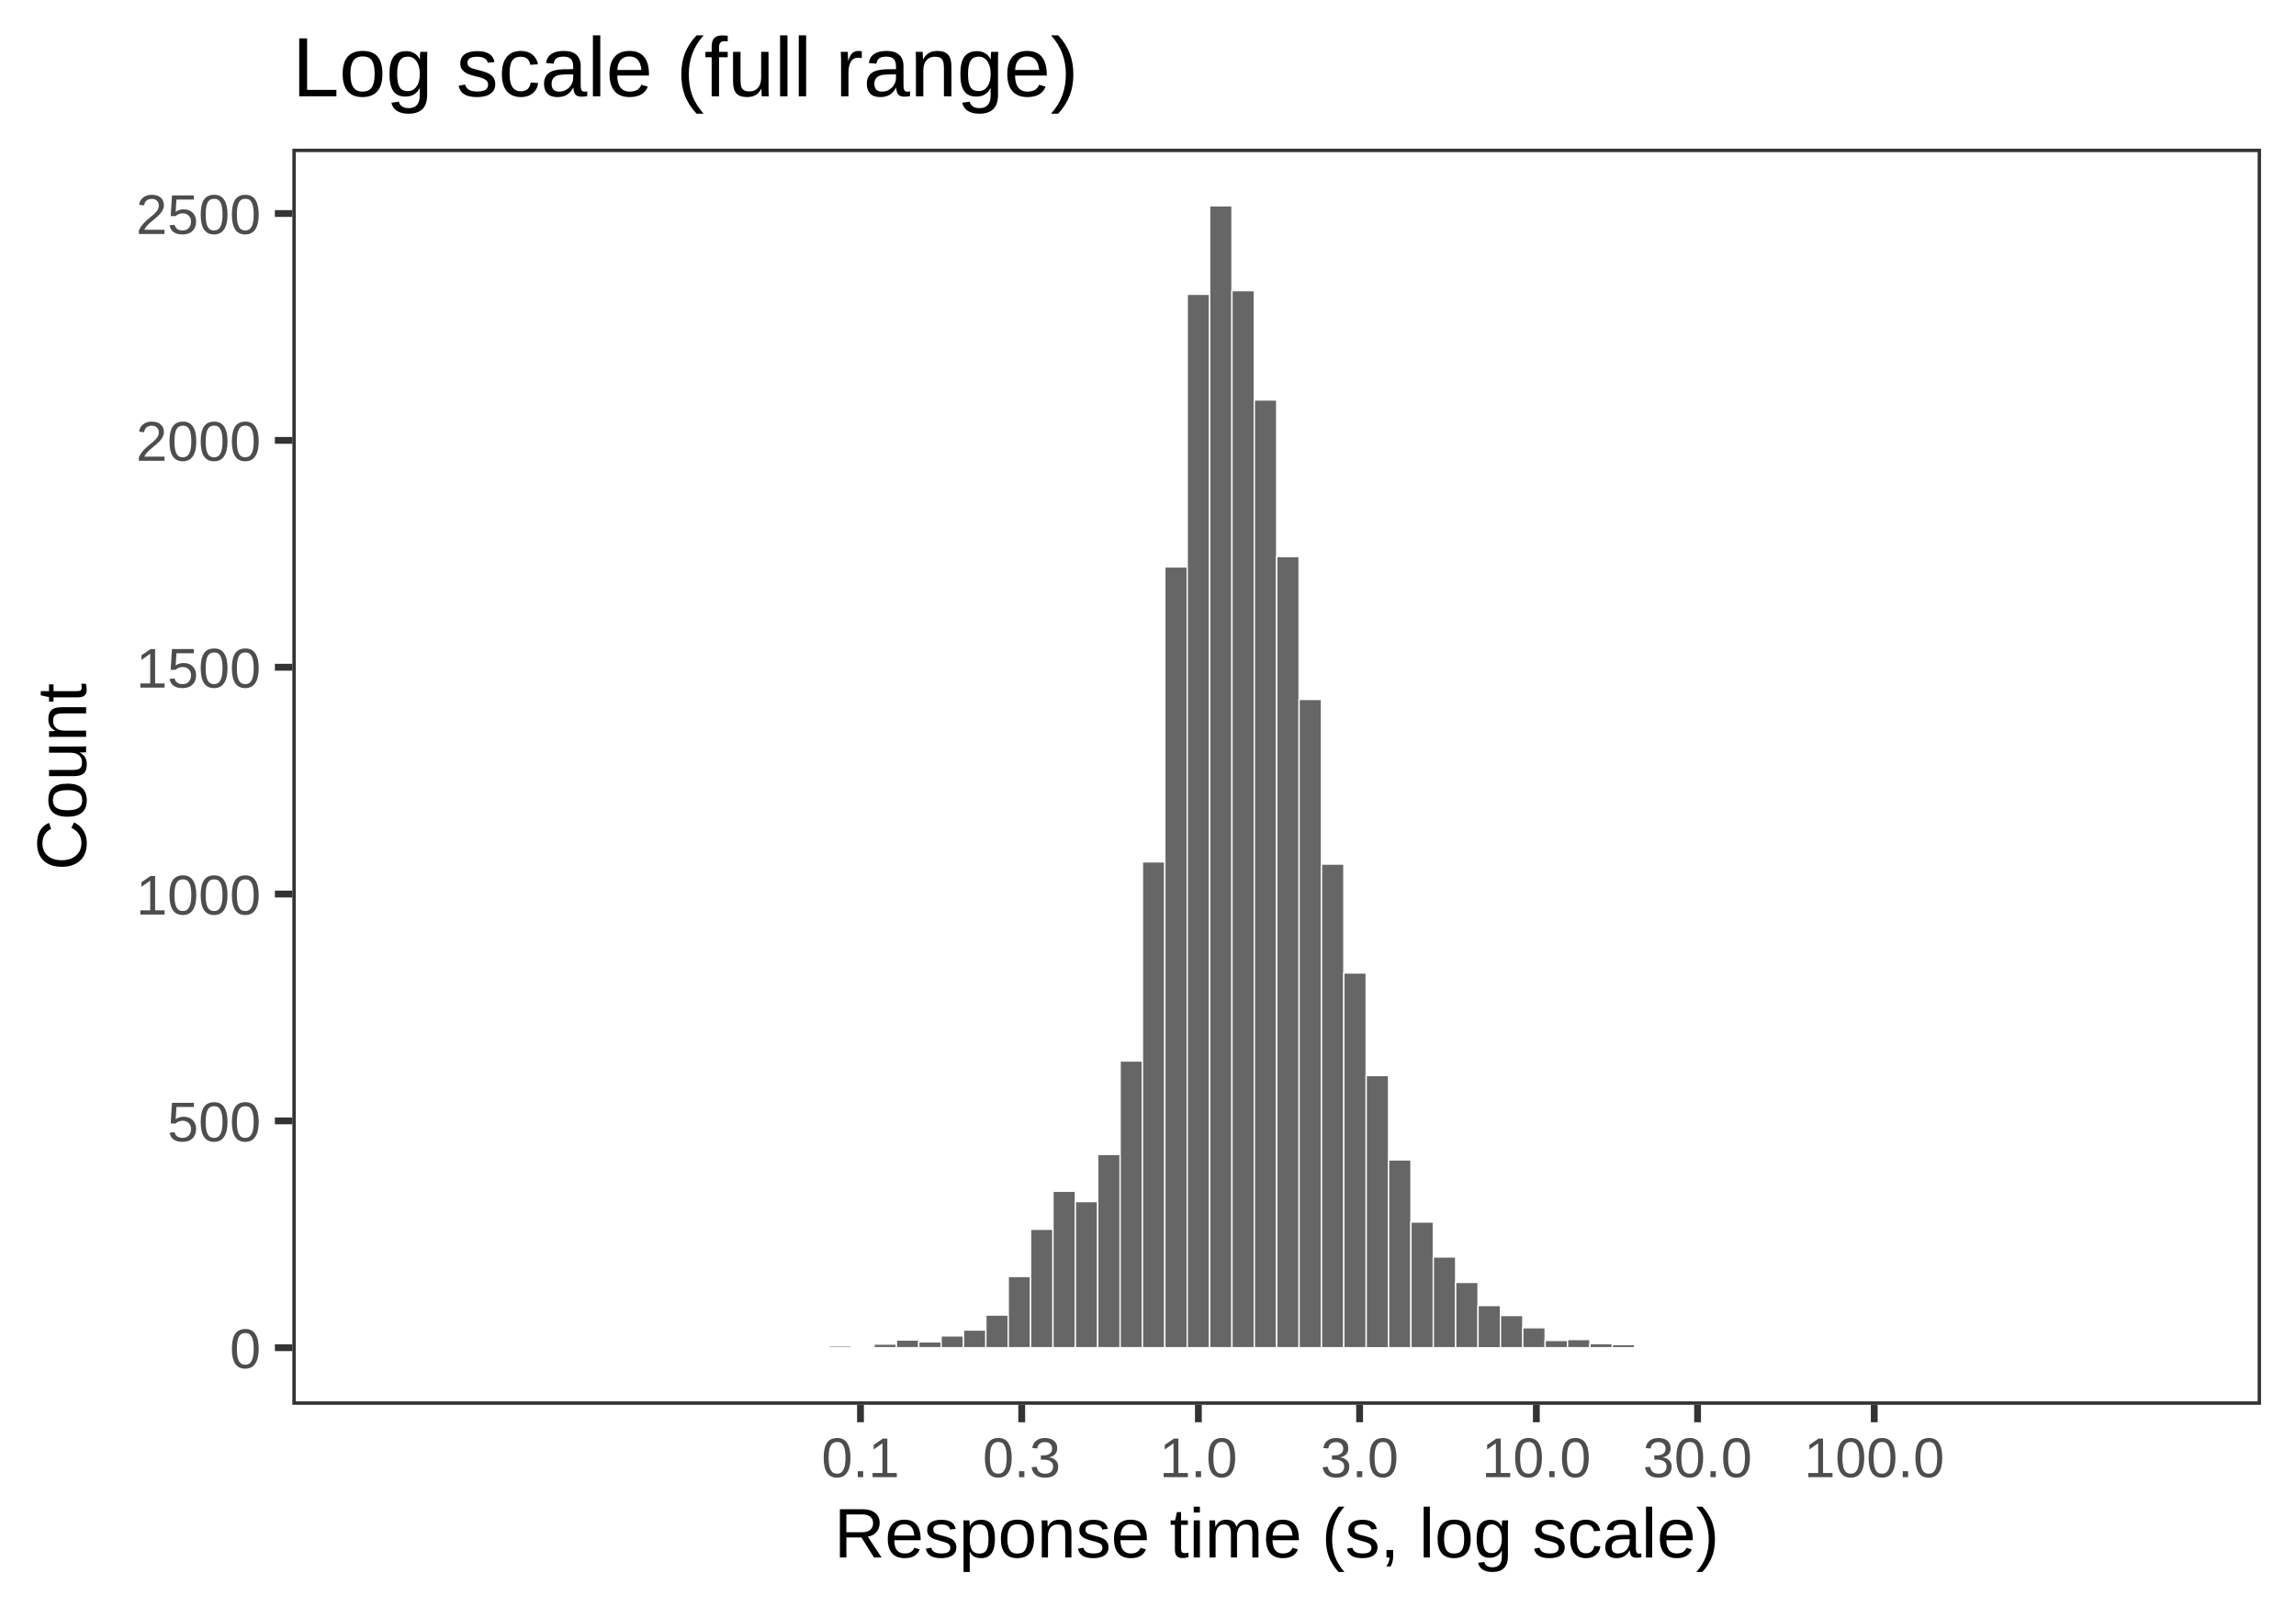
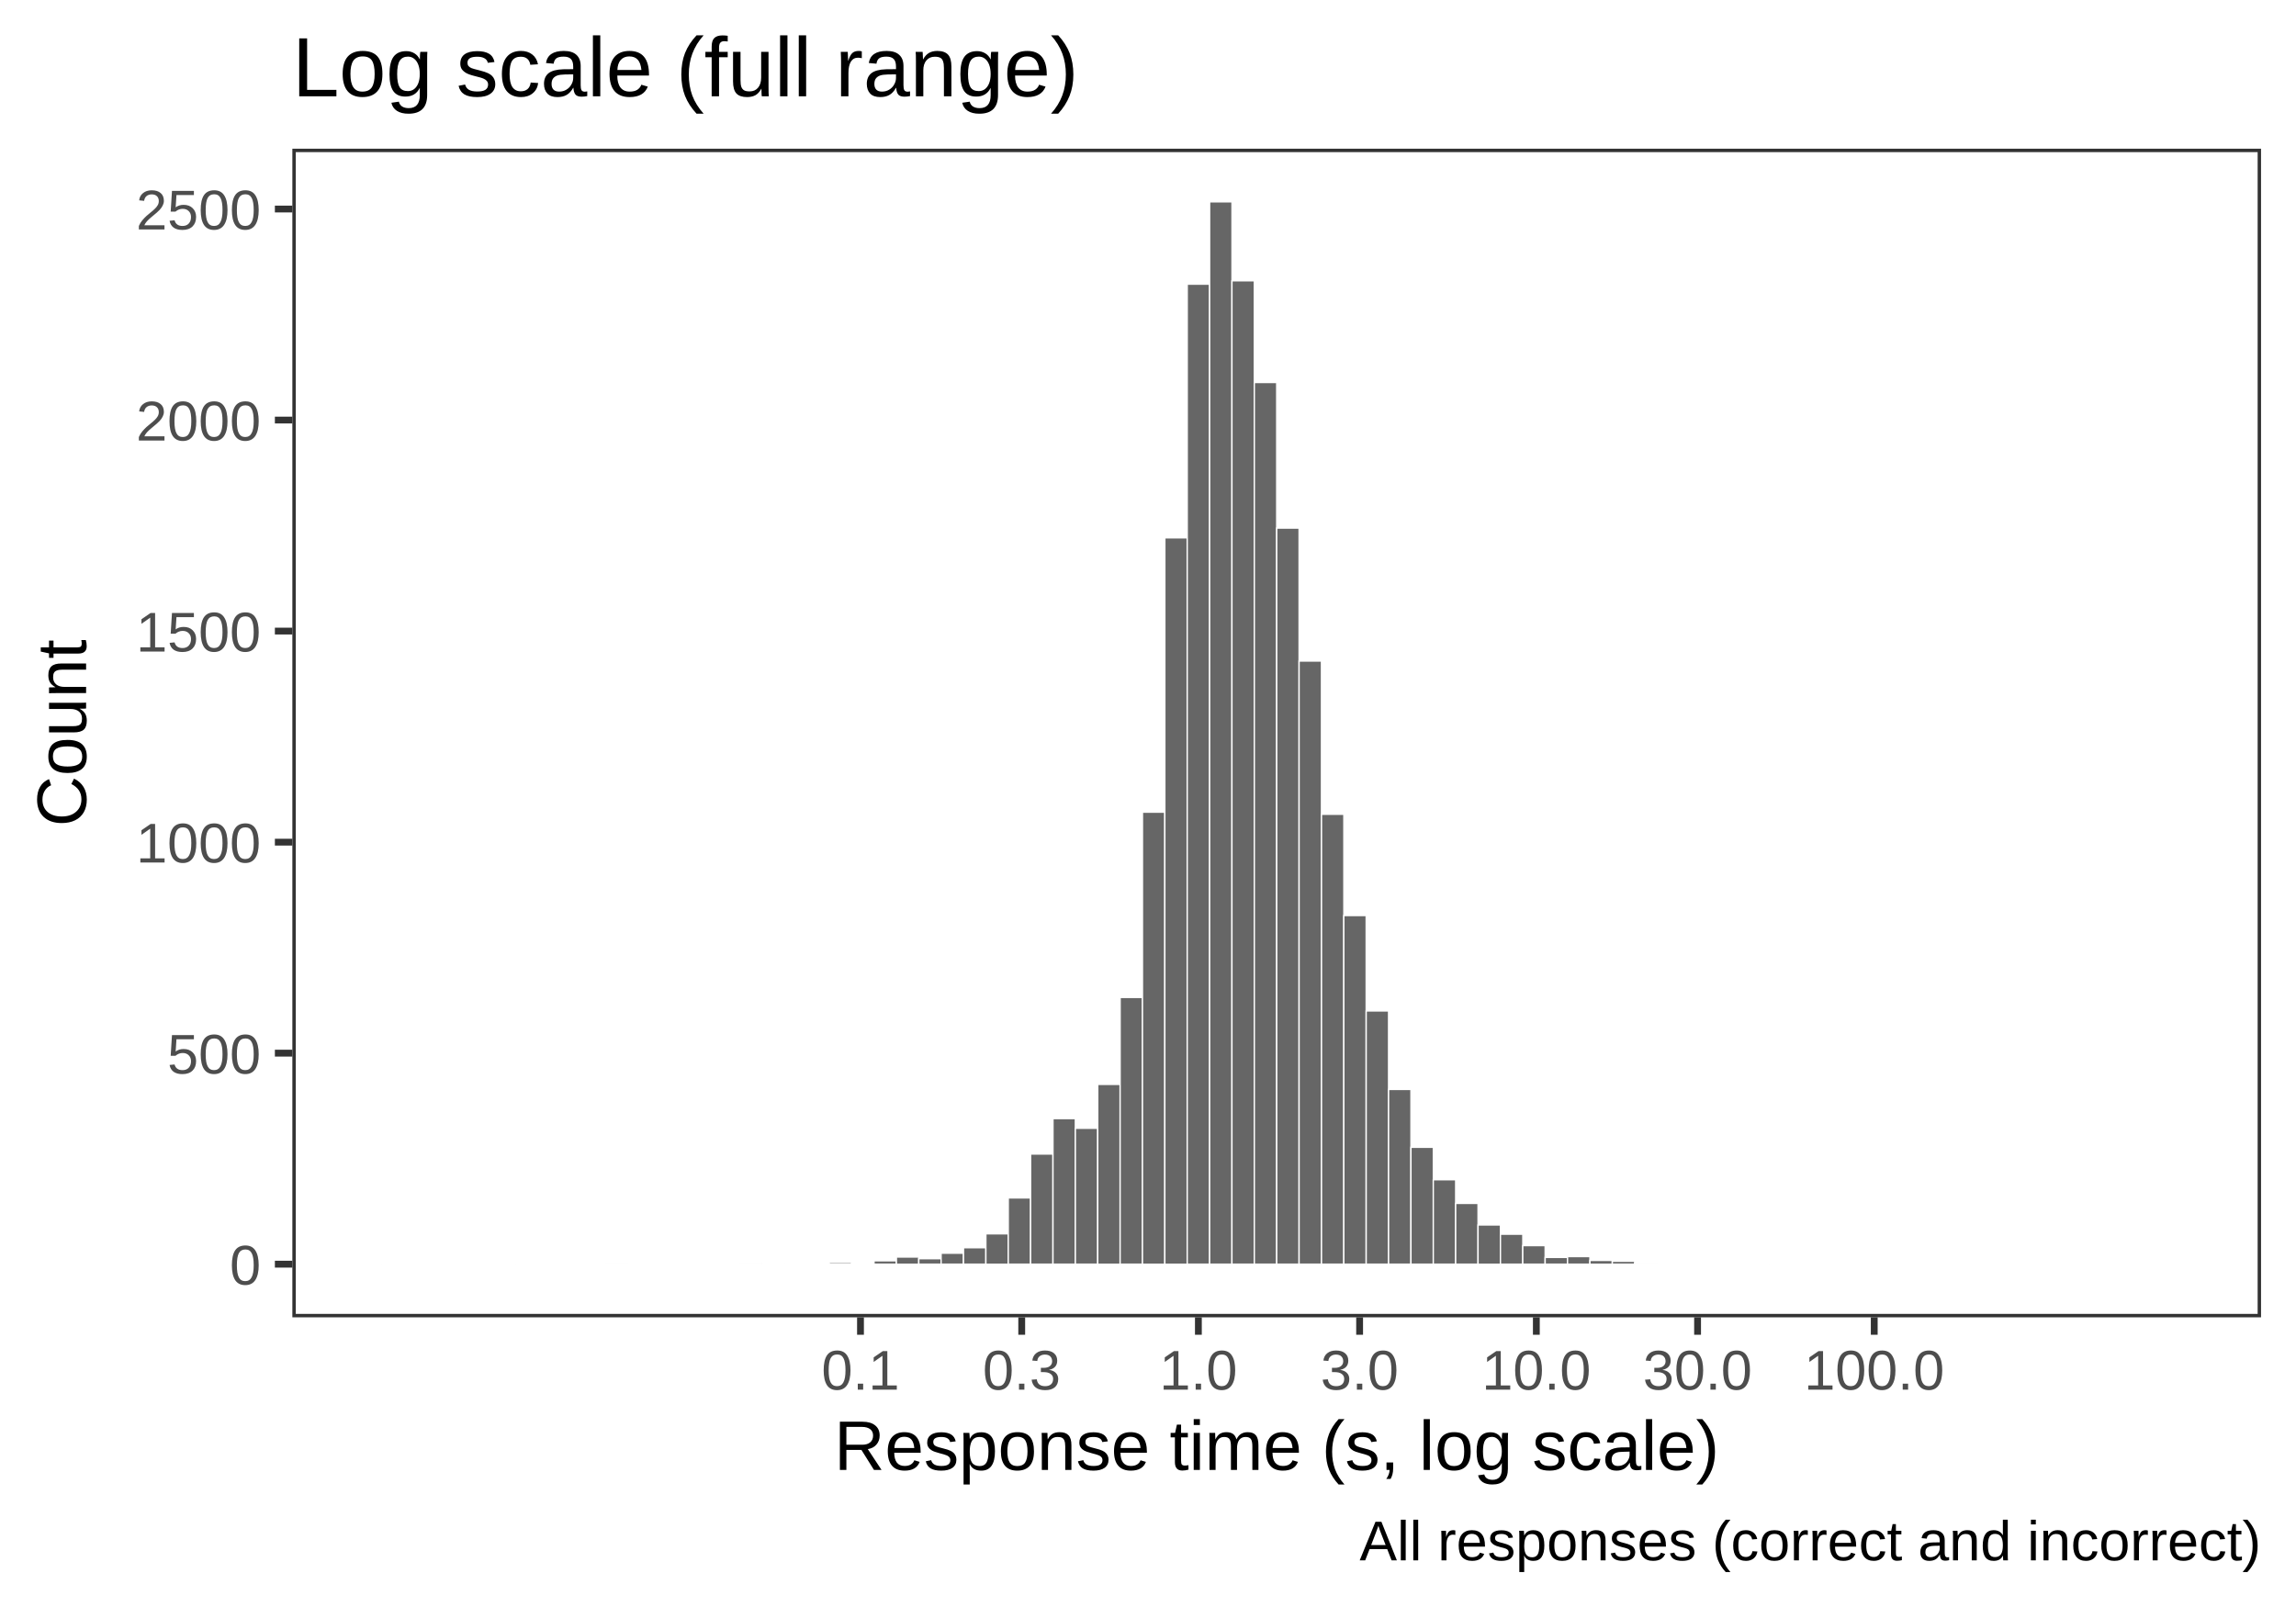
<svg xmlns="http://www.w3.org/2000/svg" class="svglite" width="360.00pt" height="252.00pt" viewBox="0 0 360.00 252.00">
  <defs>
    <style type="text/css">
    .svglite line, .svglite polyline, .svglite polygon, .svglite path, .svglite rect, .svglite circle {
      fill: none;
      stroke: #000000;
      stroke-linecap: round;
      stroke-linejoin: round;
      stroke-miterlimit: 10.00;
    }
    .svglite text {
      white-space: pre;
    }
  </style>
  </defs>
  <rect width="100%" height="100%" style="stroke: none; fill: #FFFFFF;" />
  <defs>
    <clipPath id="cpMC4wMHwzNjAuMDB8MC4wMHwyNTIuMDA=">
      <rect x="0.00" y="0.00" width="360.00" height="252.00" />
    </clipPath>
  </defs>
  <g clip-path="url(#cpMC4wMHwzNjAuMDB8MC4wMHwyNTIuMDA=)">
    <rect x="0.00" y="-0" width="360.00" height="252.00" style="stroke-width: 1.07; stroke: #FFFFFF; fill: #FFFFFF;" />
  </g>
  <defs>
-     <clipPath id="cpNDUuODR8MzU0LjUyfDIzLjMyfDIyMC4yOQ==">
-       <rect x="45.84" y="23.32" width="308.68" height="196.97" />
+     <clipPath id="cpNDUuODR8MzU0LjUyfDIzLjMyfDIwNi41Nw==">
+       <rect x="45.84" y="23.32" width="308.68" height="183.25" />
    </clipPath>
  </defs>
-   <g clip-path="url(#cpNDUuODR8MzU0LjUyfDIzLjMyfDIyMC4yOQ==)">
-     <rect x="45.84" y="23.32" width="308.68" height="196.97" style="stroke-width: 1.07; stroke: none; fill: #FFFFFF;" />
-     <rect x="59.87" y="211.27" width="3.51" height="0.071" style="stroke-width: 0.21; stroke: #FFFFFF; stroke-linecap: butt; stroke-linejoin: miter; fill: #666666;" />
-     <rect x="63.38" y="211.27" width="3.51" height="0.071" style="stroke-width: 0.21; stroke: #FFFFFF; stroke-linecap: butt; stroke-linejoin: miter; fill: #666666;" />
-     <rect x="66.89" y="211.34" width="3.51" height="0.00" style="stroke-width: 0.21; stroke: #FFFFFF; stroke-linecap: butt; stroke-linejoin: miter; fill: #666666;" />
-     <rect x="70.39" y="211.34" width="3.51" height="0.00" style="stroke-width: 0.21; stroke: #FFFFFF; stroke-linecap: butt; stroke-linejoin: miter; fill: #666666;" />
-     <rect x="73.90" y="211.34" width="3.51" height="0.00" style="stroke-width: 0.21; stroke: #FFFFFF; stroke-linecap: butt; stroke-linejoin: miter; fill: #666666;" />
-     <rect x="77.41" y="211.34" width="3.51" height="0.00" style="stroke-width: 0.21; stroke: #FFFFFF; stroke-linecap: butt; stroke-linejoin: miter; fill: #666666;" />
-     <rect x="80.92" y="211.27" width="3.51" height="0.071" style="stroke-width: 0.21; stroke: #FFFFFF; stroke-linecap: butt; stroke-linejoin: miter; fill: #666666;" />
-     <rect x="84.42" y="211.34" width="3.51" height="0.00" style="stroke-width: 0.21; stroke: #FFFFFF; stroke-linecap: butt; stroke-linejoin: miter; fill: #666666;" />
-     <rect x="87.93" y="211.34" width="3.51" height="0.00" style="stroke-width: 0.21; stroke: #FFFFFF; stroke-linecap: butt; stroke-linejoin: miter; fill: #666666;" />
-     <rect x="91.44" y="211.27" width="3.51" height="0.071" style="stroke-width: 0.21; stroke: #FFFFFF; stroke-linecap: butt; stroke-linejoin: miter; fill: #666666;" />
-     <rect x="94.95" y="211.20" width="3.51" height="0.14" style="stroke-width: 0.21; stroke: #FFFFFF; stroke-linecap: butt; stroke-linejoin: miter; fill: #666666;" />
-     <rect x="98.45" y="211.34" width="3.51" height="0.00" style="stroke-width: 0.21; stroke: #FFFFFF; stroke-linecap: butt; stroke-linejoin: miter; fill: #666666;" />
-     <rect x="101.96" y="211.34" width="3.51" height="0.00" style="stroke-width: 0.21; stroke: #FFFFFF; stroke-linecap: butt; stroke-linejoin: miter; fill: #666666;" />
-     <rect x="105.47" y="211.27" width="3.51" height="0.071" style="stroke-width: 0.21; stroke: #FFFFFF; stroke-linecap: butt; stroke-linejoin: miter; fill: #666666;" />
-     <rect x="108.98" y="211.34" width="3.51" height="0.00" style="stroke-width: 0.21; stroke: #FFFFFF; stroke-linecap: butt; stroke-linejoin: miter; fill: #666666;" />
-     <rect x="112.49" y="211.34" width="3.51" height="0.00" style="stroke-width: 0.21; stroke: #FFFFFF; stroke-linecap: butt; stroke-linejoin: miter; fill: #666666;" />
-     <rect x="115.99" y="211.20" width="3.51" height="0.14" style="stroke-width: 0.21; stroke: #FFFFFF; stroke-linecap: butt; stroke-linejoin: miter; fill: #666666;" />
-     <rect x="119.50" y="211.13" width="3.51" height="0.21" style="stroke-width: 0.21; stroke: #FFFFFF; stroke-linecap: butt; stroke-linejoin: miter; fill: #666666;" />
-     <rect x="123.01" y="211.34" width="3.51" height="0.00" style="stroke-width: 0.21; stroke: #FFFFFF; stroke-linecap: butt; stroke-linejoin: miter; fill: #666666;" />
-     <rect x="126.52" y="211.13" width="3.51" height="0.21" style="stroke-width: 0.21; stroke: #FFFFFF; stroke-linecap: butt; stroke-linejoin: miter; fill: #666666;" />
-     <rect x="130.02" y="211.06" width="3.51" height="0.28" style="stroke-width: 0.21; stroke: #FFFFFF; stroke-linecap: butt; stroke-linejoin: miter; fill: #666666;" />
-     <rect x="133.53" y="211.13" width="3.51" height="0.21" style="stroke-width: 0.21; stroke: #FFFFFF; stroke-linecap: butt; stroke-linejoin: miter; fill: #666666;" />
-     <rect x="137.04" y="210.77" width="3.51" height="0.57" style="stroke-width: 0.21; stroke: #FFFFFF; stroke-linecap: butt; stroke-linejoin: miter; fill: #666666;" />
-     <rect x="140.55" y="210.13" width="3.51" height="1.21" style="stroke-width: 0.21; stroke: #FFFFFF; stroke-linecap: butt; stroke-linejoin: miter; fill: #666666;" />
-     <rect x="144.06" y="210.42" width="3.51" height="0.92" style="stroke-width: 0.21; stroke: #FFFFFF; stroke-linecap: butt; stroke-linejoin: miter; fill: #666666;" />
-     <rect x="147.56" y="209.49" width="3.51" height="1.85" style="stroke-width: 0.21; stroke: #FFFFFF; stroke-linecap: butt; stroke-linejoin: miter; fill: #666666;" />
-     <rect x="151.07" y="208.57" width="3.51" height="2.77" style="stroke-width: 0.21; stroke: #FFFFFF; stroke-linecap: butt; stroke-linejoin: miter; fill: #666666;" />
-     <rect x="154.58" y="206.22" width="3.51" height="5.12" style="stroke-width: 0.21; stroke: #FFFFFF; stroke-linecap: butt; stroke-linejoin: miter; fill: #666666;" />
-     <rect x="158.09" y="200.17" width="3.51" height="11.17" style="stroke-width: 0.21; stroke: #FFFFFF; stroke-linecap: butt; stroke-linejoin: miter; fill: #666666;" />
-     <rect x="161.59" y="192.77" width="3.51" height="18.57" style="stroke-width: 0.21; stroke: #FFFFFF; stroke-linecap: butt; stroke-linejoin: miter; fill: #666666;" />
-     <rect x="165.10" y="186.80" width="3.51" height="24.54" style="stroke-width: 0.21; stroke: #FFFFFF; stroke-linecap: butt; stroke-linejoin: miter; fill: #666666;" />
-     <rect x="168.61" y="188.43" width="3.51" height="22.91" style="stroke-width: 0.21; stroke: #FFFFFF; stroke-linecap: butt; stroke-linejoin: miter; fill: #666666;" />
-     <rect x="172.12" y="181.03" width="3.51" height="30.31" style="stroke-width: 0.21; stroke: #FFFFFF; stroke-linecap: butt; stroke-linejoin: miter; fill: #666666;" />
-     <rect x="175.63" y="166.38" width="3.51" height="44.96" style="stroke-width: 0.21; stroke: #FFFFFF; stroke-linecap: butt; stroke-linejoin: miter; fill: #666666;" />
-     <rect x="179.13" y="135.15" width="3.51" height="76.19" style="stroke-width: 0.21; stroke: #FFFFFF; stroke-linecap: butt; stroke-linejoin: miter; fill: #666666;" />
-     <rect x="182.64" y="88.90" width="3.51" height="122.44" style="stroke-width: 0.21; stroke: #FFFFFF; stroke-linecap: butt; stroke-linejoin: miter; fill: #666666;" />
-     <rect x="186.15" y="46.15" width="3.51" height="165.19" style="stroke-width: 0.21; stroke: #FFFFFF; stroke-linecap: butt; stroke-linejoin: miter; fill: #666666;" />
-     <rect x="189.66" y="32.27" width="3.51" height="179.07" style="stroke-width: 0.21; stroke: #FFFFFF; stroke-linecap: butt; stroke-linejoin: miter; fill: #666666;" />
-     <rect x="193.16" y="45.58" width="3.51" height="165.76" style="stroke-width: 0.21; stroke: #FFFFFF; stroke-linecap: butt; stroke-linejoin: miter; fill: #666666;" />
-     <rect x="196.67" y="62.72" width="3.51" height="148.62" style="stroke-width: 0.21; stroke: #FFFFFF; stroke-linecap: butt; stroke-linejoin: miter; fill: #666666;" />
-     <rect x="200.18" y="87.27" width="3.51" height="124.07" style="stroke-width: 0.21; stroke: #FFFFFF; stroke-linecap: butt; stroke-linejoin: miter; fill: #666666;" />
-     <rect x="203.69" y="109.68" width="3.51" height="101.66" style="stroke-width: 0.21; stroke: #FFFFFF; stroke-linecap: butt; stroke-linejoin: miter; fill: #666666;" />
-     <rect x="207.20" y="135.50" width="3.51" height="75.84" style="stroke-width: 0.21; stroke: #FFFFFF; stroke-linecap: butt; stroke-linejoin: miter; fill: #666666;" />
-     <rect x="210.70" y="152.58" width="3.51" height="58.76" style="stroke-width: 0.21; stroke: #FFFFFF; stroke-linecap: butt; stroke-linejoin: miter; fill: #666666;" />
-     <rect x="214.21" y="168.66" width="3.51" height="42.69" style="stroke-width: 0.21; stroke: #FFFFFF; stroke-linecap: butt; stroke-linejoin: miter; fill: #666666;" />
-     <rect x="217.72" y="181.89" width="3.51" height="29.45" style="stroke-width: 0.21; stroke: #FFFFFF; stroke-linecap: butt; stroke-linejoin: miter; fill: #666666;" />
-     <rect x="221.23" y="191.63" width="3.51" height="19.71" style="stroke-width: 0.21; stroke: #FFFFFF; stroke-linecap: butt; stroke-linejoin: miter; fill: #666666;" />
-     <rect x="224.73" y="197.11" width="3.51" height="14.23" style="stroke-width: 0.21; stroke: #FFFFFF; stroke-linecap: butt; stroke-linejoin: miter; fill: #666666;" />
-     <rect x="228.24" y="201.10" width="3.51" height="10.24" style="stroke-width: 0.21; stroke: #FFFFFF; stroke-linecap: butt; stroke-linejoin: miter; fill: #666666;" />
-     <rect x="231.75" y="204.73" width="3.51" height="6.62" style="stroke-width: 0.21; stroke: #FFFFFF; stroke-linecap: butt; stroke-linejoin: miter; fill: #666666;" />
-     <rect x="235.26" y="206.29" width="3.51" height="5.05" style="stroke-width: 0.21; stroke: #FFFFFF; stroke-linecap: butt; stroke-linejoin: miter; fill: #666666;" />
-     <rect x="238.76" y="208.21" width="3.51" height="3.13" style="stroke-width: 0.21; stroke: #FFFFFF; stroke-linecap: butt; stroke-linejoin: miter; fill: #666666;" />
-     <rect x="242.27" y="210.20" width="3.51" height="1.14" style="stroke-width: 0.21; stroke: #FFFFFF; stroke-linecap: butt; stroke-linejoin: miter; fill: #666666;" />
-     <rect x="245.78" y="210.06" width="3.51" height="1.28" style="stroke-width: 0.21; stroke: #FFFFFF; stroke-linecap: butt; stroke-linejoin: miter; fill: #666666;" />
-     <rect x="249.29" y="210.70" width="3.51" height="0.64" style="stroke-width: 0.21; stroke: #FFFFFF; stroke-linecap: butt; stroke-linejoin: miter; fill: #666666;" />
-     <rect x="252.80" y="210.84" width="3.51" height="0.50" style="stroke-width: 0.21; stroke: #FFFFFF; stroke-linecap: butt; stroke-linejoin: miter; fill: #666666;" />
-     <rect x="256.30" y="211.20" width="3.51" height="0.14" style="stroke-width: 0.21; stroke: #FFFFFF; stroke-linecap: butt; stroke-linejoin: miter; fill: #666666;" />
-     <rect x="259.81" y="211.27" width="3.51" height="0.071" style="stroke-width: 0.21; stroke: #FFFFFF; stroke-linecap: butt; stroke-linejoin: miter; fill: #666666;" />
-     <rect x="263.32" y="211.27" width="3.51" height="0.071" style="stroke-width: 0.21; stroke: #FFFFFF; stroke-linecap: butt; stroke-linejoin: miter; fill: #666666;" />
-     <rect x="266.83" y="211.27" width="3.51" height="0.071" style="stroke-width: 0.21; stroke: #FFFFFF; stroke-linecap: butt; stroke-linejoin: miter; fill: #666666;" />
-     <rect x="270.33" y="211.34" width="3.51" height="0.00" style="stroke-width: 0.21; stroke: #FFFFFF; stroke-linecap: butt; stroke-linejoin: miter; fill: #666666;" />
-     <rect x="273.84" y="211.27" width="3.51" height="0.071" style="stroke-width: 0.21; stroke: #FFFFFF; stroke-linecap: butt; stroke-linejoin: miter; fill: #666666;" />
-     <rect x="277.35" y="211.34" width="3.51" height="0.00" style="stroke-width: 0.21; stroke: #FFFFFF; stroke-linecap: butt; stroke-linejoin: miter; fill: #666666;" />
-     <rect x="280.86" y="211.34" width="3.51" height="0.00" style="stroke-width: 0.21; stroke: #FFFFFF; stroke-linecap: butt; stroke-linejoin: miter; fill: #666666;" />
-     <rect x="284.37" y="211.34" width="3.51" height="0.00" style="stroke-width: 0.21; stroke: #FFFFFF; stroke-linecap: butt; stroke-linejoin: miter; fill: #666666;" />
-     <rect x="287.87" y="211.34" width="3.51" height="0.00" style="stroke-width: 0.21; stroke: #FFFFFF; stroke-linecap: butt; stroke-linejoin: miter; fill: #666666;" />
-     <rect x="291.38" y="211.34" width="3.51" height="0.00" style="stroke-width: 0.21; stroke: #FFFFFF; stroke-linecap: butt; stroke-linejoin: miter; fill: #666666;" />
-     <rect x="294.89" y="211.34" width="3.51" height="0.00" style="stroke-width: 0.21; stroke: #FFFFFF; stroke-linecap: butt; stroke-linejoin: miter; fill: #666666;" />
-     <rect x="298.40" y="211.34" width="3.51" height="0.00" style="stroke-width: 0.21; stroke: #FFFFFF; stroke-linecap: butt; stroke-linejoin: miter; fill: #666666;" />
-     <rect x="301.90" y="211.34" width="3.51" height="0.00" style="stroke-width: 0.21; stroke: #FFFFFF; stroke-linecap: butt; stroke-linejoin: miter; fill: #666666;" />
-     <rect x="305.41" y="211.34" width="3.51" height="0.00" style="stroke-width: 0.21; stroke: #FFFFFF; stroke-linecap: butt; stroke-linejoin: miter; fill: #666666;" />
-     <rect x="308.92" y="211.34" width="3.51" height="0.00" style="stroke-width: 0.21; stroke: #FFFFFF; stroke-linecap: butt; stroke-linejoin: miter; fill: #666666;" />
-     <rect x="312.43" y="211.34" width="3.51" height="0.00" style="stroke-width: 0.21; stroke: #FFFFFF; stroke-linecap: butt; stroke-linejoin: miter; fill: #666666;" />
-     <rect x="315.94" y="211.34" width="3.51" height="0.00" style="stroke-width: 0.21; stroke: #FFFFFF; stroke-linecap: butt; stroke-linejoin: miter; fill: #666666;" />
-     <rect x="319.44" y="211.34" width="3.51" height="0.00" style="stroke-width: 0.21; stroke: #FFFFFF; stroke-linecap: butt; stroke-linejoin: miter; fill: #666666;" />
-     <rect x="322.95" y="211.34" width="3.51" height="0.00" style="stroke-width: 0.21; stroke: #FFFFFF; stroke-linecap: butt; stroke-linejoin: miter; fill: #666666;" />
-     <rect x="326.46" y="211.34" width="3.51" height="0.00" style="stroke-width: 0.21; stroke: #FFFFFF; stroke-linecap: butt; stroke-linejoin: miter; fill: #666666;" />
-     <rect x="329.97" y="211.34" width="3.51" height="0.00" style="stroke-width: 0.21; stroke: #FFFFFF; stroke-linecap: butt; stroke-linejoin: miter; fill: #666666;" />
-     <rect x="333.47" y="211.34" width="3.51" height="0.00" style="stroke-width: 0.21; stroke: #FFFFFF; stroke-linecap: butt; stroke-linejoin: miter; fill: #666666;" />
-     <rect x="336.98" y="211.27" width="3.51" height="0.071" style="stroke-width: 0.21; stroke: #FFFFFF; stroke-linecap: butt; stroke-linejoin: miter; fill: #666666;" />
-     <rect x="45.84" y="23.32" width="308.68" height="196.97" style="stroke-width: 1.07; stroke: #333333;" />
+   <g clip-path="url(#cpNDUuODR8MzU0LjUyfDIzLjMyfDIwNi41Nw==)">
+     <rect x="45.84" y="23.32" width="308.68" height="183.25" style="stroke-width: 1.07; stroke: none; fill: #FFFFFF;" />
+     <rect x="59.87" y="198.18" width="3.51" height="0.066" style="stroke-width: 0.21; stroke: #FFFFFF; stroke-linecap: butt; stroke-linejoin: miter; fill: #666666;" />
+     <rect x="63.38" y="198.18" width="3.51" height="0.066" style="stroke-width: 0.21; stroke: #FFFFFF; stroke-linecap: butt; stroke-linejoin: miter; fill: #666666;" />
+     <rect x="66.89" y="198.24" width="3.51" height="0.00" style="stroke-width: 0.21; stroke: #FFFFFF; stroke-linecap: butt; stroke-linejoin: miter; fill: #666666;" />
+     <rect x="70.39" y="198.24" width="3.51" height="0.00" style="stroke-width: 0.21; stroke: #FFFFFF; stroke-linecap: butt; stroke-linejoin: miter; fill: #666666;" />
+     <rect x="73.90" y="198.24" width="3.51" height="0.00" style="stroke-width: 0.21; stroke: #FFFFFF; stroke-linecap: butt; stroke-linejoin: miter; fill: #666666;" />
+     <rect x="77.41" y="198.24" width="3.51" height="0.00" style="stroke-width: 0.21; stroke: #FFFFFF; stroke-linecap: butt; stroke-linejoin: miter; fill: #666666;" />
+     <rect x="80.92" y="198.18" width="3.51" height="0.066" style="stroke-width: 0.21; stroke: #FFFFFF; stroke-linecap: butt; stroke-linejoin: miter; fill: #666666;" />
+     <rect x="84.42" y="198.24" width="3.51" height="0.00" style="stroke-width: 0.21; stroke: #FFFFFF; stroke-linecap: butt; stroke-linejoin: miter; fill: #666666;" />
+     <rect x="87.93" y="198.24" width="3.51" height="0.00" style="stroke-width: 0.21; stroke: #FFFFFF; stroke-linecap: butt; stroke-linejoin: miter; fill: #666666;" />
+     <rect x="91.44" y="198.18" width="3.51" height="0.066" style="stroke-width: 0.21; stroke: #FFFFFF; stroke-linecap: butt; stroke-linejoin: miter; fill: #666666;" />
+     <rect x="94.95" y="198.11" width="3.51" height="0.13" style="stroke-width: 0.21; stroke: #FFFFFF; stroke-linecap: butt; stroke-linejoin: miter; fill: #666666;" />
+     <rect x="98.45" y="198.24" width="3.51" height="0.00" style="stroke-width: 0.21; stroke: #FFFFFF; stroke-linecap: butt; stroke-linejoin: miter; fill: #666666;" />
+     <rect x="101.96" y="198.24" width="3.51" height="0.00" style="stroke-width: 0.21; stroke: #FFFFFF; stroke-linecap: butt; stroke-linejoin: miter; fill: #666666;" />
+     <rect x="105.47" y="198.18" width="3.51" height="0.066" style="stroke-width: 0.21; stroke: #FFFFFF; stroke-linecap: butt; stroke-linejoin: miter; fill: #666666;" />
+     <rect x="108.98" y="198.24" width="3.51" height="0.00" style="stroke-width: 0.21; stroke: #FFFFFF; stroke-linecap: butt; stroke-linejoin: miter; fill: #666666;" />
+     <rect x="112.49" y="198.24" width="3.51" height="0.00" style="stroke-width: 0.21; stroke: #FFFFFF; stroke-linecap: butt; stroke-linejoin: miter; fill: #666666;" />
+     <rect x="115.99" y="198.11" width="3.51" height="0.13" style="stroke-width: 0.21; stroke: #FFFFFF; stroke-linecap: butt; stroke-linejoin: miter; fill: #666666;" />
+     <rect x="119.50" y="198.04" width="3.51" height="0.20" style="stroke-width: 0.21; stroke: #FFFFFF; stroke-linecap: butt; stroke-linejoin: miter; fill: #666666;" />
+     <rect x="123.01" y="198.24" width="3.51" height="0.00" style="stroke-width: 0.21; stroke: #FFFFFF; stroke-linecap: butt; stroke-linejoin: miter; fill: #666666;" />
+     <rect x="126.52" y="198.04" width="3.51" height="0.20" style="stroke-width: 0.21; stroke: #FFFFFF; stroke-linecap: butt; stroke-linejoin: miter; fill: #666666;" />
+     <rect x="130.02" y="197.98" width="3.51" height="0.26" style="stroke-width: 0.21; stroke: #FFFFFF; stroke-linecap: butt; stroke-linejoin: miter; fill: #666666;" />
+     <rect x="133.53" y="198.04" width="3.51" height="0.20" style="stroke-width: 0.21; stroke: #FFFFFF; stroke-linecap: butt; stroke-linejoin: miter; fill: #666666;" />
+     <rect x="137.04" y="197.71" width="3.51" height="0.53" style="stroke-width: 0.21; stroke: #FFFFFF; stroke-linecap: butt; stroke-linejoin: miter; fill: #666666;" />
+     <rect x="140.55" y="197.12" width="3.51" height="1.13" style="stroke-width: 0.21; stroke: #FFFFFF; stroke-linecap: butt; stroke-linejoin: miter; fill: #666666;" />
+     <rect x="144.06" y="197.38" width="3.51" height="0.86" style="stroke-width: 0.21; stroke: #FFFFFF; stroke-linecap: butt; stroke-linejoin: miter; fill: #666666;" />
+     <rect x="147.56" y="196.52" width="3.51" height="1.72" style="stroke-width: 0.21; stroke: #FFFFFF; stroke-linecap: butt; stroke-linejoin: miter; fill: #666666;" />
+     <rect x="151.07" y="195.66" width="3.51" height="2.58" style="stroke-width: 0.21; stroke: #FFFFFF; stroke-linecap: butt; stroke-linejoin: miter; fill: #666666;" />
+     <rect x="154.58" y="193.48" width="3.51" height="4.77" style="stroke-width: 0.21; stroke: #FFFFFF; stroke-linecap: butt; stroke-linejoin: miter; fill: #666666;" />
+     <rect x="158.09" y="187.85" width="3.51" height="10.39" style="stroke-width: 0.21; stroke: #FFFFFF; stroke-linecap: butt; stroke-linejoin: miter; fill: #666666;" />
+     <rect x="161.59" y="180.97" width="3.51" height="17.27" style="stroke-width: 0.21; stroke: #FFFFFF; stroke-linecap: butt; stroke-linejoin: miter; fill: #666666;" />
+     <rect x="165.10" y="175.41" width="3.51" height="22.83" style="stroke-width: 0.21; stroke: #FFFFFF; stroke-linecap: butt; stroke-linejoin: miter; fill: #666666;" />
+     <rect x="168.61" y="176.93" width="3.51" height="21.31" style="stroke-width: 0.21; stroke: #FFFFFF; stroke-linecap: butt; stroke-linejoin: miter; fill: #666666;" />
+     <rect x="172.12" y="170.05" width="3.51" height="28.20" style="stroke-width: 0.21; stroke: #FFFFFF; stroke-linecap: butt; stroke-linejoin: miter; fill: #666666;" />
+     <rect x="175.63" y="156.41" width="3.51" height="41.83" style="stroke-width: 0.21; stroke: #FFFFFF; stroke-linecap: butt; stroke-linejoin: miter; fill: #666666;" />
+     <rect x="179.13" y="127.36" width="3.51" height="70.89" style="stroke-width: 0.21; stroke: #FFFFFF; stroke-linecap: butt; stroke-linejoin: miter; fill: #666666;" />
+     <rect x="182.64" y="84.34" width="3.51" height="113.91" style="stroke-width: 0.21; stroke: #FFFFFF; stroke-linecap: butt; stroke-linejoin: miter; fill: #666666;" />
+     <rect x="186.15" y="44.56" width="3.51" height="153.68" style="stroke-width: 0.21; stroke: #FFFFFF; stroke-linecap: butt; stroke-linejoin: miter; fill: #666666;" />
+     <rect x="189.66" y="31.65" width="3.51" height="166.59" style="stroke-width: 0.21; stroke: #FFFFFF; stroke-linecap: butt; stroke-linejoin: miter; fill: #666666;" />
+     <rect x="193.16" y="44.03" width="3.51" height="154.21" style="stroke-width: 0.21; stroke: #FFFFFF; stroke-linecap: butt; stroke-linejoin: miter; fill: #666666;" />
+     <rect x="196.67" y="59.98" width="3.51" height="138.26" style="stroke-width: 0.21; stroke: #FFFFFF; stroke-linecap: butt; stroke-linejoin: miter; fill: #666666;" />
+     <rect x="200.18" y="82.81" width="3.51" height="115.43" style="stroke-width: 0.21; stroke: #FFFFFF; stroke-linecap: butt; stroke-linejoin: miter; fill: #666666;" />
+     <rect x="203.69" y="103.66" width="3.51" height="94.58" style="stroke-width: 0.21; stroke: #FFFFFF; stroke-linecap: butt; stroke-linejoin: miter; fill: #666666;" />
+     <rect x="207.20" y="127.69" width="3.51" height="70.55" style="stroke-width: 0.21; stroke: #FFFFFF; stroke-linecap: butt; stroke-linejoin: miter; fill: #666666;" />
+     <rect x="210.70" y="143.57" width="3.51" height="54.67" style="stroke-width: 0.21; stroke: #FFFFFF; stroke-linecap: butt; stroke-linejoin: miter; fill: #666666;" />
+     <rect x="214.21" y="158.53" width="3.51" height="39.71" style="stroke-width: 0.21; stroke: #FFFFFF; stroke-linecap: butt; stroke-linejoin: miter; fill: #666666;" />
+     <rect x="217.72" y="170.84" width="3.51" height="27.40" style="stroke-width: 0.21; stroke: #FFFFFF; stroke-linecap: butt; stroke-linejoin: miter; fill: #666666;" />
+     <rect x="221.23" y="179.91" width="3.51" height="18.33" style="stroke-width: 0.21; stroke: #FFFFFF; stroke-linecap: butt; stroke-linejoin: miter; fill: #666666;" />
+     <rect x="224.73" y="185.00" width="3.51" height="13.24" style="stroke-width: 0.21; stroke: #FFFFFF; stroke-linecap: butt; stroke-linejoin: miter; fill: #666666;" />
+     <rect x="228.24" y="188.71" width="3.51" height="9.53" style="stroke-width: 0.21; stroke: #FFFFFF; stroke-linecap: butt; stroke-linejoin: miter; fill: #666666;" />
+     <rect x="231.75" y="192.09" width="3.51" height="6.16" style="stroke-width: 0.21; stroke: #FFFFFF; stroke-linecap: butt; stroke-linejoin: miter; fill: #666666;" />
+     <rect x="235.26" y="193.54" width="3.51" height="4.70" style="stroke-width: 0.21; stroke: #FFFFFF; stroke-linecap: butt; stroke-linejoin: miter; fill: #666666;" />
+     <rect x="238.76" y="195.33" width="3.51" height="2.91" style="stroke-width: 0.21; stroke: #FFFFFF; stroke-linecap: butt; stroke-linejoin: miter; fill: #666666;" />
+     <rect x="242.27" y="197.18" width="3.51" height="1.06" style="stroke-width: 0.21; stroke: #FFFFFF; stroke-linecap: butt; stroke-linejoin: miter; fill: #666666;" />
+     <rect x="245.78" y="197.05" width="3.51" height="1.19" style="stroke-width: 0.21; stroke: #FFFFFF; stroke-linecap: butt; stroke-linejoin: miter; fill: #666666;" />
+     <rect x="249.29" y="197.65" width="3.51" height="0.60" style="stroke-width: 0.21; stroke: #FFFFFF; stroke-linecap: butt; stroke-linejoin: miter; fill: #666666;" />
+     <rect x="252.80" y="197.78" width="3.51" height="0.46" style="stroke-width: 0.21; stroke: #FFFFFF; stroke-linecap: butt; stroke-linejoin: miter; fill: #666666;" />
+     <rect x="256.30" y="198.11" width="3.51" height="0.13" style="stroke-width: 0.21; stroke: #FFFFFF; stroke-linecap: butt; stroke-linejoin: miter; fill: #666666;" />
+     <rect x="259.81" y="198.18" width="3.51" height="0.066" style="stroke-width: 0.21; stroke: #FFFFFF; stroke-linecap: butt; stroke-linejoin: miter; fill: #666666;" />
+     <rect x="263.32" y="198.18" width="3.51" height="0.066" style="stroke-width: 0.21; stroke: #FFFFFF; stroke-linecap: butt; stroke-linejoin: miter; fill: #666666;" />
+     <rect x="266.83" y="198.18" width="3.51" height="0.066" style="stroke-width: 0.21; stroke: #FFFFFF; stroke-linecap: butt; stroke-linejoin: miter; fill: #666666;" />
+     <rect x="270.33" y="198.24" width="3.51" height="0.00" style="stroke-width: 0.21; stroke: #FFFFFF; stroke-linecap: butt; stroke-linejoin: miter; fill: #666666;" />
+     <rect x="273.84" y="198.18" width="3.51" height="0.066" style="stroke-width: 0.21; stroke: #FFFFFF; stroke-linecap: butt; stroke-linejoin: miter; fill: #666666;" />
+     <rect x="277.35" y="198.24" width="3.51" height="0.00" style="stroke-width: 0.21; stroke: #FFFFFF; stroke-linecap: butt; stroke-linejoin: miter; fill: #666666;" />
+     <rect x="280.86" y="198.24" width="3.51" height="0.00" style="stroke-width: 0.21; stroke: #FFFFFF; stroke-linecap: butt; stroke-linejoin: miter; fill: #666666;" />
+     <rect x="284.37" y="198.24" width="3.51" height="0.00" style="stroke-width: 0.21; stroke: #FFFFFF; stroke-linecap: butt; stroke-linejoin: miter; fill: #666666;" />
+     <rect x="287.87" y="198.24" width="3.51" height="0.00" style="stroke-width: 0.21; stroke: #FFFFFF; stroke-linecap: butt; stroke-linejoin: miter; fill: #666666;" />
+     <rect x="291.38" y="198.24" width="3.51" height="0.00" style="stroke-width: 0.21; stroke: #FFFFFF; stroke-linecap: butt; stroke-linejoin: miter; fill: #666666;" />
+     <rect x="294.89" y="198.24" width="3.51" height="0.00" style="stroke-width: 0.21; stroke: #FFFFFF; stroke-linecap: butt; stroke-linejoin: miter; fill: #666666;" />
+     <rect x="298.40" y="198.24" width="3.51" height="0.00" style="stroke-width: 0.21; stroke: #FFFFFF; stroke-linecap: butt; stroke-linejoin: miter; fill: #666666;" />
+     <rect x="301.90" y="198.24" width="3.51" height="0.00" style="stroke-width: 0.21; stroke: #FFFFFF; stroke-linecap: butt; stroke-linejoin: miter; fill: #666666;" />
+     <rect x="305.41" y="198.24" width="3.51" height="0.00" style="stroke-width: 0.21; stroke: #FFFFFF; stroke-linecap: butt; stroke-linejoin: miter; fill: #666666;" />
+     <rect x="308.92" y="198.24" width="3.51" height="0.00" style="stroke-width: 0.21; stroke: #FFFFFF; stroke-linecap: butt; stroke-linejoin: miter; fill: #666666;" />
+     <rect x="312.43" y="198.24" width="3.51" height="0.00" style="stroke-width: 0.21; stroke: #FFFFFF; stroke-linecap: butt; stroke-linejoin: miter; fill: #666666;" />
+     <rect x="315.94" y="198.24" width="3.51" height="0.00" style="stroke-width: 0.21; stroke: #FFFFFF; stroke-linecap: butt; stroke-linejoin: miter; fill: #666666;" />
+     <rect x="319.44" y="198.24" width="3.51" height="0.00" style="stroke-width: 0.21; stroke: #FFFFFF; stroke-linecap: butt; stroke-linejoin: miter; fill: #666666;" />
+     <rect x="322.95" y="198.24" width="3.51" height="0.00" style="stroke-width: 0.21; stroke: #FFFFFF; stroke-linecap: butt; stroke-linejoin: miter; fill: #666666;" />
+     <rect x="326.46" y="198.24" width="3.51" height="0.00" style="stroke-width: 0.21; stroke: #FFFFFF; stroke-linecap: butt; stroke-linejoin: miter; fill: #666666;" />
+     <rect x="329.97" y="198.24" width="3.51" height="0.00" style="stroke-width: 0.21; stroke: #FFFFFF; stroke-linecap: butt; stroke-linejoin: miter; fill: #666666;" />
+     <rect x="333.47" y="198.24" width="3.51" height="0.00" style="stroke-width: 0.21; stroke: #FFFFFF; stroke-linecap: butt; stroke-linejoin: miter; fill: #666666;" />
+     <rect x="336.98" y="198.18" width="3.51" height="0.066" style="stroke-width: 0.21; stroke: #FFFFFF; stroke-linecap: butt; stroke-linejoin: miter; fill: #666666;" />
+     <rect x="45.84" y="23.32" width="308.68" height="183.25" style="stroke-width: 1.07; stroke: #333333;" />
  </g>
  <g clip-path="url(#cpMC4wMHwzNjAuMDB8MC4wMHwyNTIuMDA=)">
-     <text x="40.91" y="214.55" text-anchor="end" style="font-size: 8.80px;fill: #4D4D4D; font-family: &quot;Liberation Sans&quot;;" textLength="5.59px" lengthAdjust="spacingAndGlyphs">0</text>
-     <text x="40.91" y="178.98" text-anchor="end" style="font-size: 8.80px;fill: #4D4D4D; font-family: &quot;Liberation Sans&quot;;" textLength="16.78px" lengthAdjust="spacingAndGlyphs">500</text>
-     <text x="40.91" y="143.41" text-anchor="end" style="font-size: 8.80px;fill: #4D4D4D; font-family: &quot;Liberation Sans&quot;;" textLength="22.38px" lengthAdjust="spacingAndGlyphs">1000</text>
-     <text x="40.91" y="107.83" text-anchor="end" style="font-size: 8.80px;fill: #4D4D4D; font-family: &quot;Liberation Sans&quot;;" textLength="22.38px" lengthAdjust="spacingAndGlyphs">1500</text>
-     <text x="40.91" y="72.26" text-anchor="end" style="font-size: 8.80px;fill: #4D4D4D; font-family: &quot;Liberation Sans&quot;;" textLength="22.38px" lengthAdjust="spacingAndGlyphs">2000</text>
-     <text x="40.91" y="36.69" text-anchor="end" style="font-size: 8.80px;fill: #4D4D4D; font-family: &quot;Liberation Sans&quot;;" textLength="22.38px" lengthAdjust="spacingAndGlyphs">2500</text>
-     <polyline points="43.10,211.34 45.84,211.34 " style="stroke-width: 1.07; stroke: #333333; stroke-linecap: butt;" />
-     <polyline points="43.10,175.77 45.84,175.77 " style="stroke-width: 1.07; stroke: #333333; stroke-linecap: butt;" />
-     <polyline points="43.10,140.20 45.84,140.20 " style="stroke-width: 1.07; stroke: #333333; stroke-linecap: butt;" />
-     <polyline points="43.10,104.63 45.84,104.63 " style="stroke-width: 1.07; stroke: #333333; stroke-linecap: butt;" />
-     <polyline points="43.10,69.06 45.84,69.06 " style="stroke-width: 1.07; stroke: #333333; stroke-linecap: butt;" />
-     <polyline points="43.10,33.48 45.84,33.48 " style="stroke-width: 1.07; stroke: #333333; stroke-linecap: butt;" />
-     <polyline points="134.92,223.03 134.92,220.29 " style="stroke-width: 1.07; stroke: #333333; stroke-linecap: butt;" />
-     <polyline points="160.20,223.03 160.20,220.29 " style="stroke-width: 1.07; stroke: #333333; stroke-linecap: butt;" />
-     <polyline points="187.90,223.03 187.90,220.29 " style="stroke-width: 1.07; stroke: #333333; stroke-linecap: butt;" />
-     <polyline points="213.18,223.03 213.18,220.29 " style="stroke-width: 1.07; stroke: #333333; stroke-linecap: butt;" />
-     <polyline points="240.89,223.03 240.89,220.29 " style="stroke-width: 1.07; stroke: #333333; stroke-linecap: butt;" />
-     <polyline points="266.17,223.03 266.17,220.29 " style="stroke-width: 1.07; stroke: #333333; stroke-linecap: butt;" />
-     <polyline points="293.87,223.03 293.87,220.29 " style="stroke-width: 1.07; stroke: #333333; stroke-linecap: butt;" />
-     <text x="134.92" y="231.64" text-anchor="middle" style="font-size: 8.80px;fill: #4D4D4D; font-family: &quot;Liberation Sans&quot;;" textLength="13.98px" lengthAdjust="spacingAndGlyphs">0.1</text>
-     <text x="160.20" y="231.64" text-anchor="middle" style="font-size: 8.80px;fill: #4D4D4D; font-family: &quot;Liberation Sans&quot;;" textLength="13.98px" lengthAdjust="spacingAndGlyphs">0.3</text>
-     <text x="187.90" y="231.64" text-anchor="middle" style="font-size: 8.80px;fill: #4D4D4D; font-family: &quot;Liberation Sans&quot;;" textLength="13.98px" lengthAdjust="spacingAndGlyphs">1.0</text>
-     <text x="213.18" y="231.64" text-anchor="middle" style="font-size: 8.80px;fill: #4D4D4D; font-family: &quot;Liberation Sans&quot;;" textLength="13.98px" lengthAdjust="spacingAndGlyphs">3.0</text>
-     <text x="240.89" y="231.64" text-anchor="middle" style="font-size: 8.80px;fill: #4D4D4D; font-family: &quot;Liberation Sans&quot;;" textLength="19.58px" lengthAdjust="spacingAndGlyphs">10.0</text>
-     <text x="266.17" y="231.64" text-anchor="middle" style="font-size: 8.80px;fill: #4D4D4D; font-family: &quot;Liberation Sans&quot;;" textLength="19.58px" lengthAdjust="spacingAndGlyphs">30.0</text>
-     <text x="293.87" y="231.64" text-anchor="middle" style="font-size: 8.80px;fill: #4D4D4D; font-family: &quot;Liberation Sans&quot;;" textLength="25.17px" lengthAdjust="spacingAndGlyphs">100.0</text>
-     <text x="200.18" y="244.23" text-anchor="middle" style="font-size: 11.00px; font-family: &quot;Liberation Sans&quot;;" textLength="154.62px" lengthAdjust="spacingAndGlyphs">Response time (s, log scale)</text>
-     <text transform="translate(13.50,121.81) rotate(-90)" text-anchor="middle" style="font-size: 11.00px; font-family: &quot;Liberation Sans&quot;;" textLength="32.67px" lengthAdjust="spacingAndGlyphs">Count</text>
+     <text x="40.91" y="201.45" text-anchor="end" style="font-size: 8.80px;fill: #4D4D4D; font-family: &quot;Liberation Sans&quot;;" textLength="5.59px" lengthAdjust="spacingAndGlyphs">0</text>
+     <text x="40.91" y="168.36" text-anchor="end" style="font-size: 8.80px;fill: #4D4D4D; font-family: &quot;Liberation Sans&quot;;" textLength="16.78px" lengthAdjust="spacingAndGlyphs">500</text>
+     <text x="40.91" y="135.26" text-anchor="end" style="font-size: 8.80px;fill: #4D4D4D; font-family: &quot;Liberation Sans&quot;;" textLength="22.38px" lengthAdjust="spacingAndGlyphs">1000</text>
+     <text x="40.91" y="102.17" text-anchor="end" style="font-size: 8.80px;fill: #4D4D4D; font-family: &quot;Liberation Sans&quot;;" textLength="22.38px" lengthAdjust="spacingAndGlyphs">1500</text>
+     <text x="40.91" y="69.08" text-anchor="end" style="font-size: 8.80px;fill: #4D4D4D; font-family: &quot;Liberation Sans&quot;;" textLength="22.38px" lengthAdjust="spacingAndGlyphs">2000</text>
+     <text x="40.91" y="35.98" text-anchor="end" style="font-size: 8.80px;fill: #4D4D4D; font-family: &quot;Liberation Sans&quot;;" textLength="22.38px" lengthAdjust="spacingAndGlyphs">2500</text>
+     <polyline points="43.10,198.24 45.84,198.24 " style="stroke-width: 1.07; stroke: #333333; stroke-linecap: butt;" />
+     <polyline points="43.10,165.15 45.84,165.15 " style="stroke-width: 1.07; stroke: #333333; stroke-linecap: butt;" />
+     <polyline points="43.10,132.06 45.84,132.06 " style="stroke-width: 1.07; stroke: #333333; stroke-linecap: butt;" />
+     <polyline points="43.10,98.96 45.84,98.96 " style="stroke-width: 1.07; stroke: #333333; stroke-linecap: butt;" />
+     <polyline points="43.10,65.87 45.84,65.87 " style="stroke-width: 1.07; stroke: #333333; stroke-linecap: butt;" />
+     <polyline points="43.10,32.78 45.84,32.78 " style="stroke-width: 1.07; stroke: #333333; stroke-linecap: butt;" />
+     <polyline points="134.92,209.31 134.92,206.57 " style="stroke-width: 1.07; stroke: #333333; stroke-linecap: butt;" />
+     <polyline points="160.20,209.31 160.20,206.57 " style="stroke-width: 1.07; stroke: #333333; stroke-linecap: butt;" />
+     <polyline points="187.90,209.31 187.90,206.57 " style="stroke-width: 1.07; stroke: #333333; stroke-linecap: butt;" />
+     <polyline points="213.18,209.31 213.18,206.57 " style="stroke-width: 1.07; stroke: #333333; stroke-linecap: butt;" />
+     <polyline points="240.89,209.31 240.89,206.57 " style="stroke-width: 1.07; stroke: #333333; stroke-linecap: butt;" />
+     <polyline points="266.17,209.31 266.17,206.57 " style="stroke-width: 1.07; stroke: #333333; stroke-linecap: butt;" />
+     <polyline points="293.87,209.31 293.87,206.57 " style="stroke-width: 1.07; stroke: #333333; stroke-linecap: butt;" />
+     <text x="134.92" y="217.92" text-anchor="middle" style="font-size: 8.80px;fill: #4D4D4D; font-family: &quot;Liberation Sans&quot;;" textLength="13.98px" lengthAdjust="spacingAndGlyphs">0.1</text>
+     <text x="160.20" y="217.92" text-anchor="middle" style="font-size: 8.80px;fill: #4D4D4D; font-family: &quot;Liberation Sans&quot;;" textLength="13.98px" lengthAdjust="spacingAndGlyphs">0.3</text>
+     <text x="187.90" y="217.92" text-anchor="middle" style="font-size: 8.80px;fill: #4D4D4D; font-family: &quot;Liberation Sans&quot;;" textLength="13.98px" lengthAdjust="spacingAndGlyphs">1.0</text>
+     <text x="213.18" y="217.92" text-anchor="middle" style="font-size: 8.80px;fill: #4D4D4D; font-family: &quot;Liberation Sans&quot;;" textLength="13.98px" lengthAdjust="spacingAndGlyphs">3.0</text>
+     <text x="240.89" y="217.92" text-anchor="middle" style="font-size: 8.80px;fill: #4D4D4D; font-family: &quot;Liberation Sans&quot;;" textLength="19.58px" lengthAdjust="spacingAndGlyphs">10.0</text>
+     <text x="266.17" y="217.92" text-anchor="middle" style="font-size: 8.80px;fill: #4D4D4D; font-family: &quot;Liberation Sans&quot;;" textLength="19.58px" lengthAdjust="spacingAndGlyphs">30.0</text>
+     <text x="293.87" y="217.92" text-anchor="middle" style="font-size: 8.80px;fill: #4D4D4D; font-family: &quot;Liberation Sans&quot;;" textLength="25.17px" lengthAdjust="spacingAndGlyphs">100.0</text>
+     <text x="200.18" y="230.51" text-anchor="middle" style="font-size: 11.00px; font-family: &quot;Liberation Sans&quot;;" textLength="154.62px" lengthAdjust="spacingAndGlyphs">Response time (s, log scale)</text>
+     <text transform="translate(13.50,114.95) rotate(-90)" text-anchor="middle" style="font-size: 11.00px; font-family: &quot;Liberation Sans&quot;;" textLength="32.67px" lengthAdjust="spacingAndGlyphs">Count</text>
    <text x="45.84" y="15.10" style="font-size: 13.20px; font-family: &quot;Liberation Sans&quot;;" textLength="139.10px" lengthAdjust="spacingAndGlyphs">Log scale (full range)</text>
+     <text x="354.52" y="244.69" text-anchor="end" style="font-size: 8.80px; font-family: &quot;Liberation Sans&quot;;" textLength="159.70px" lengthAdjust="spacingAndGlyphs">All responses (correct and incorrect)</text>
  </g>
</svg>
